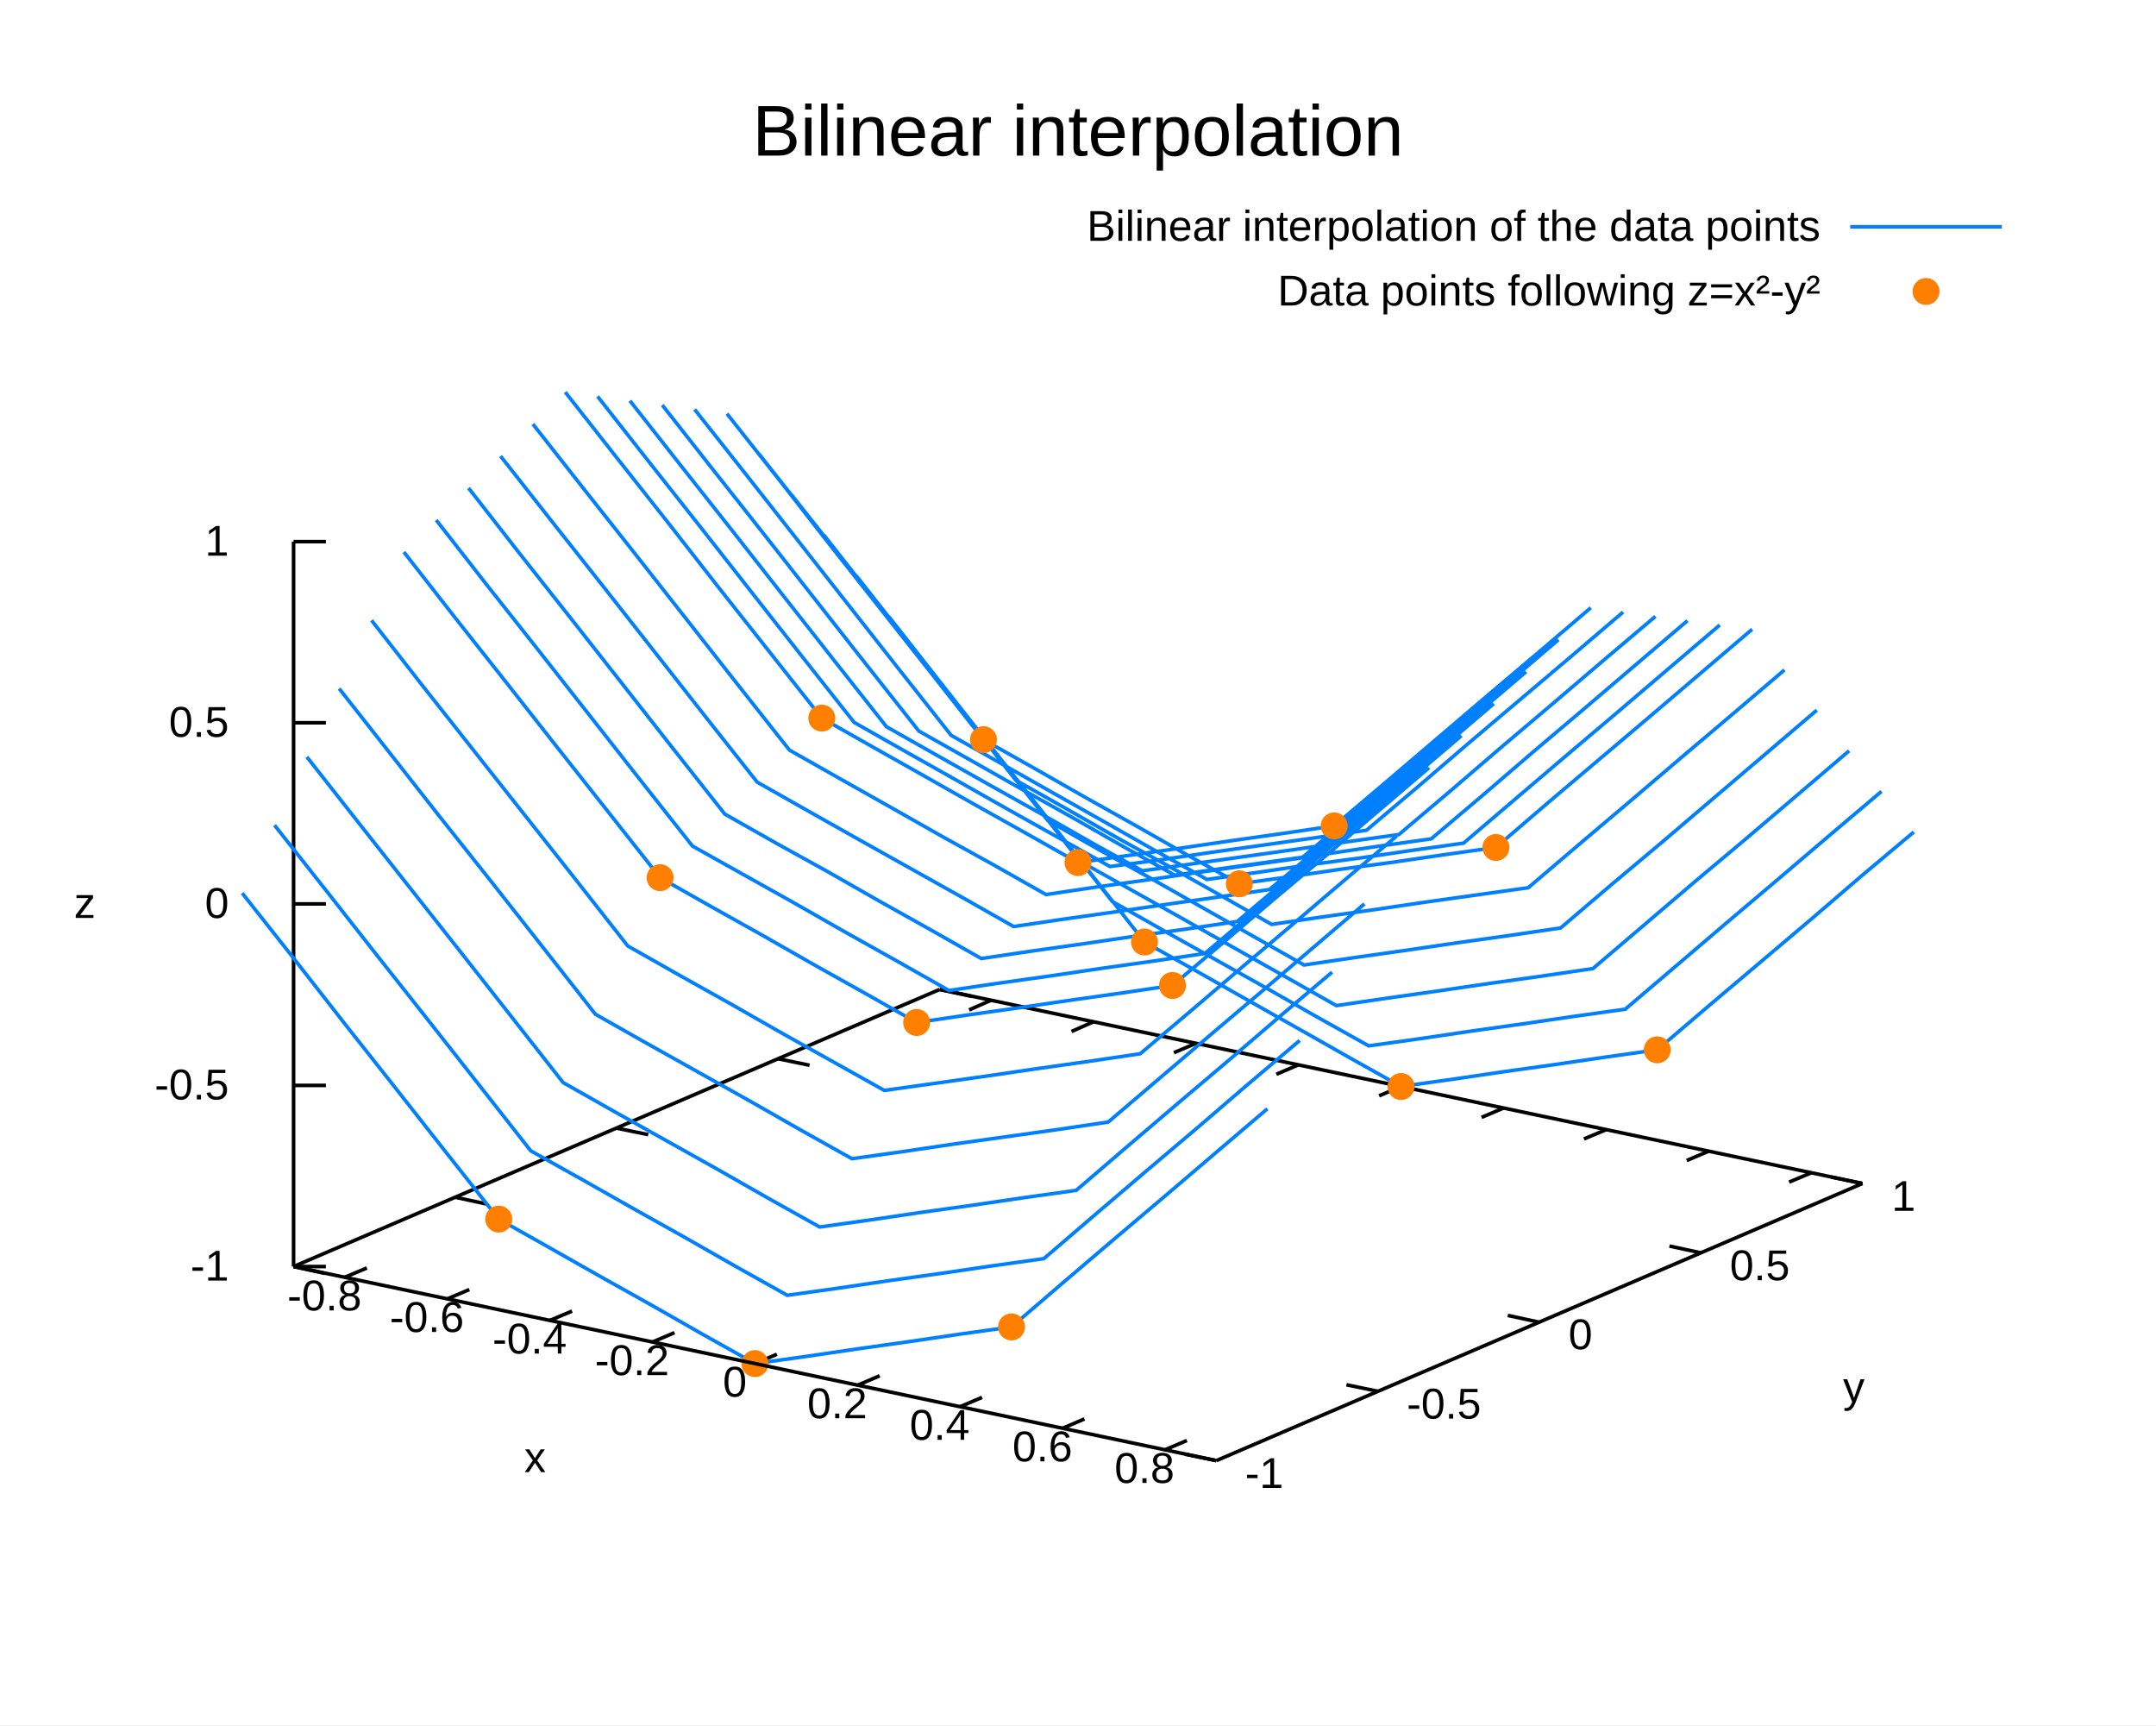
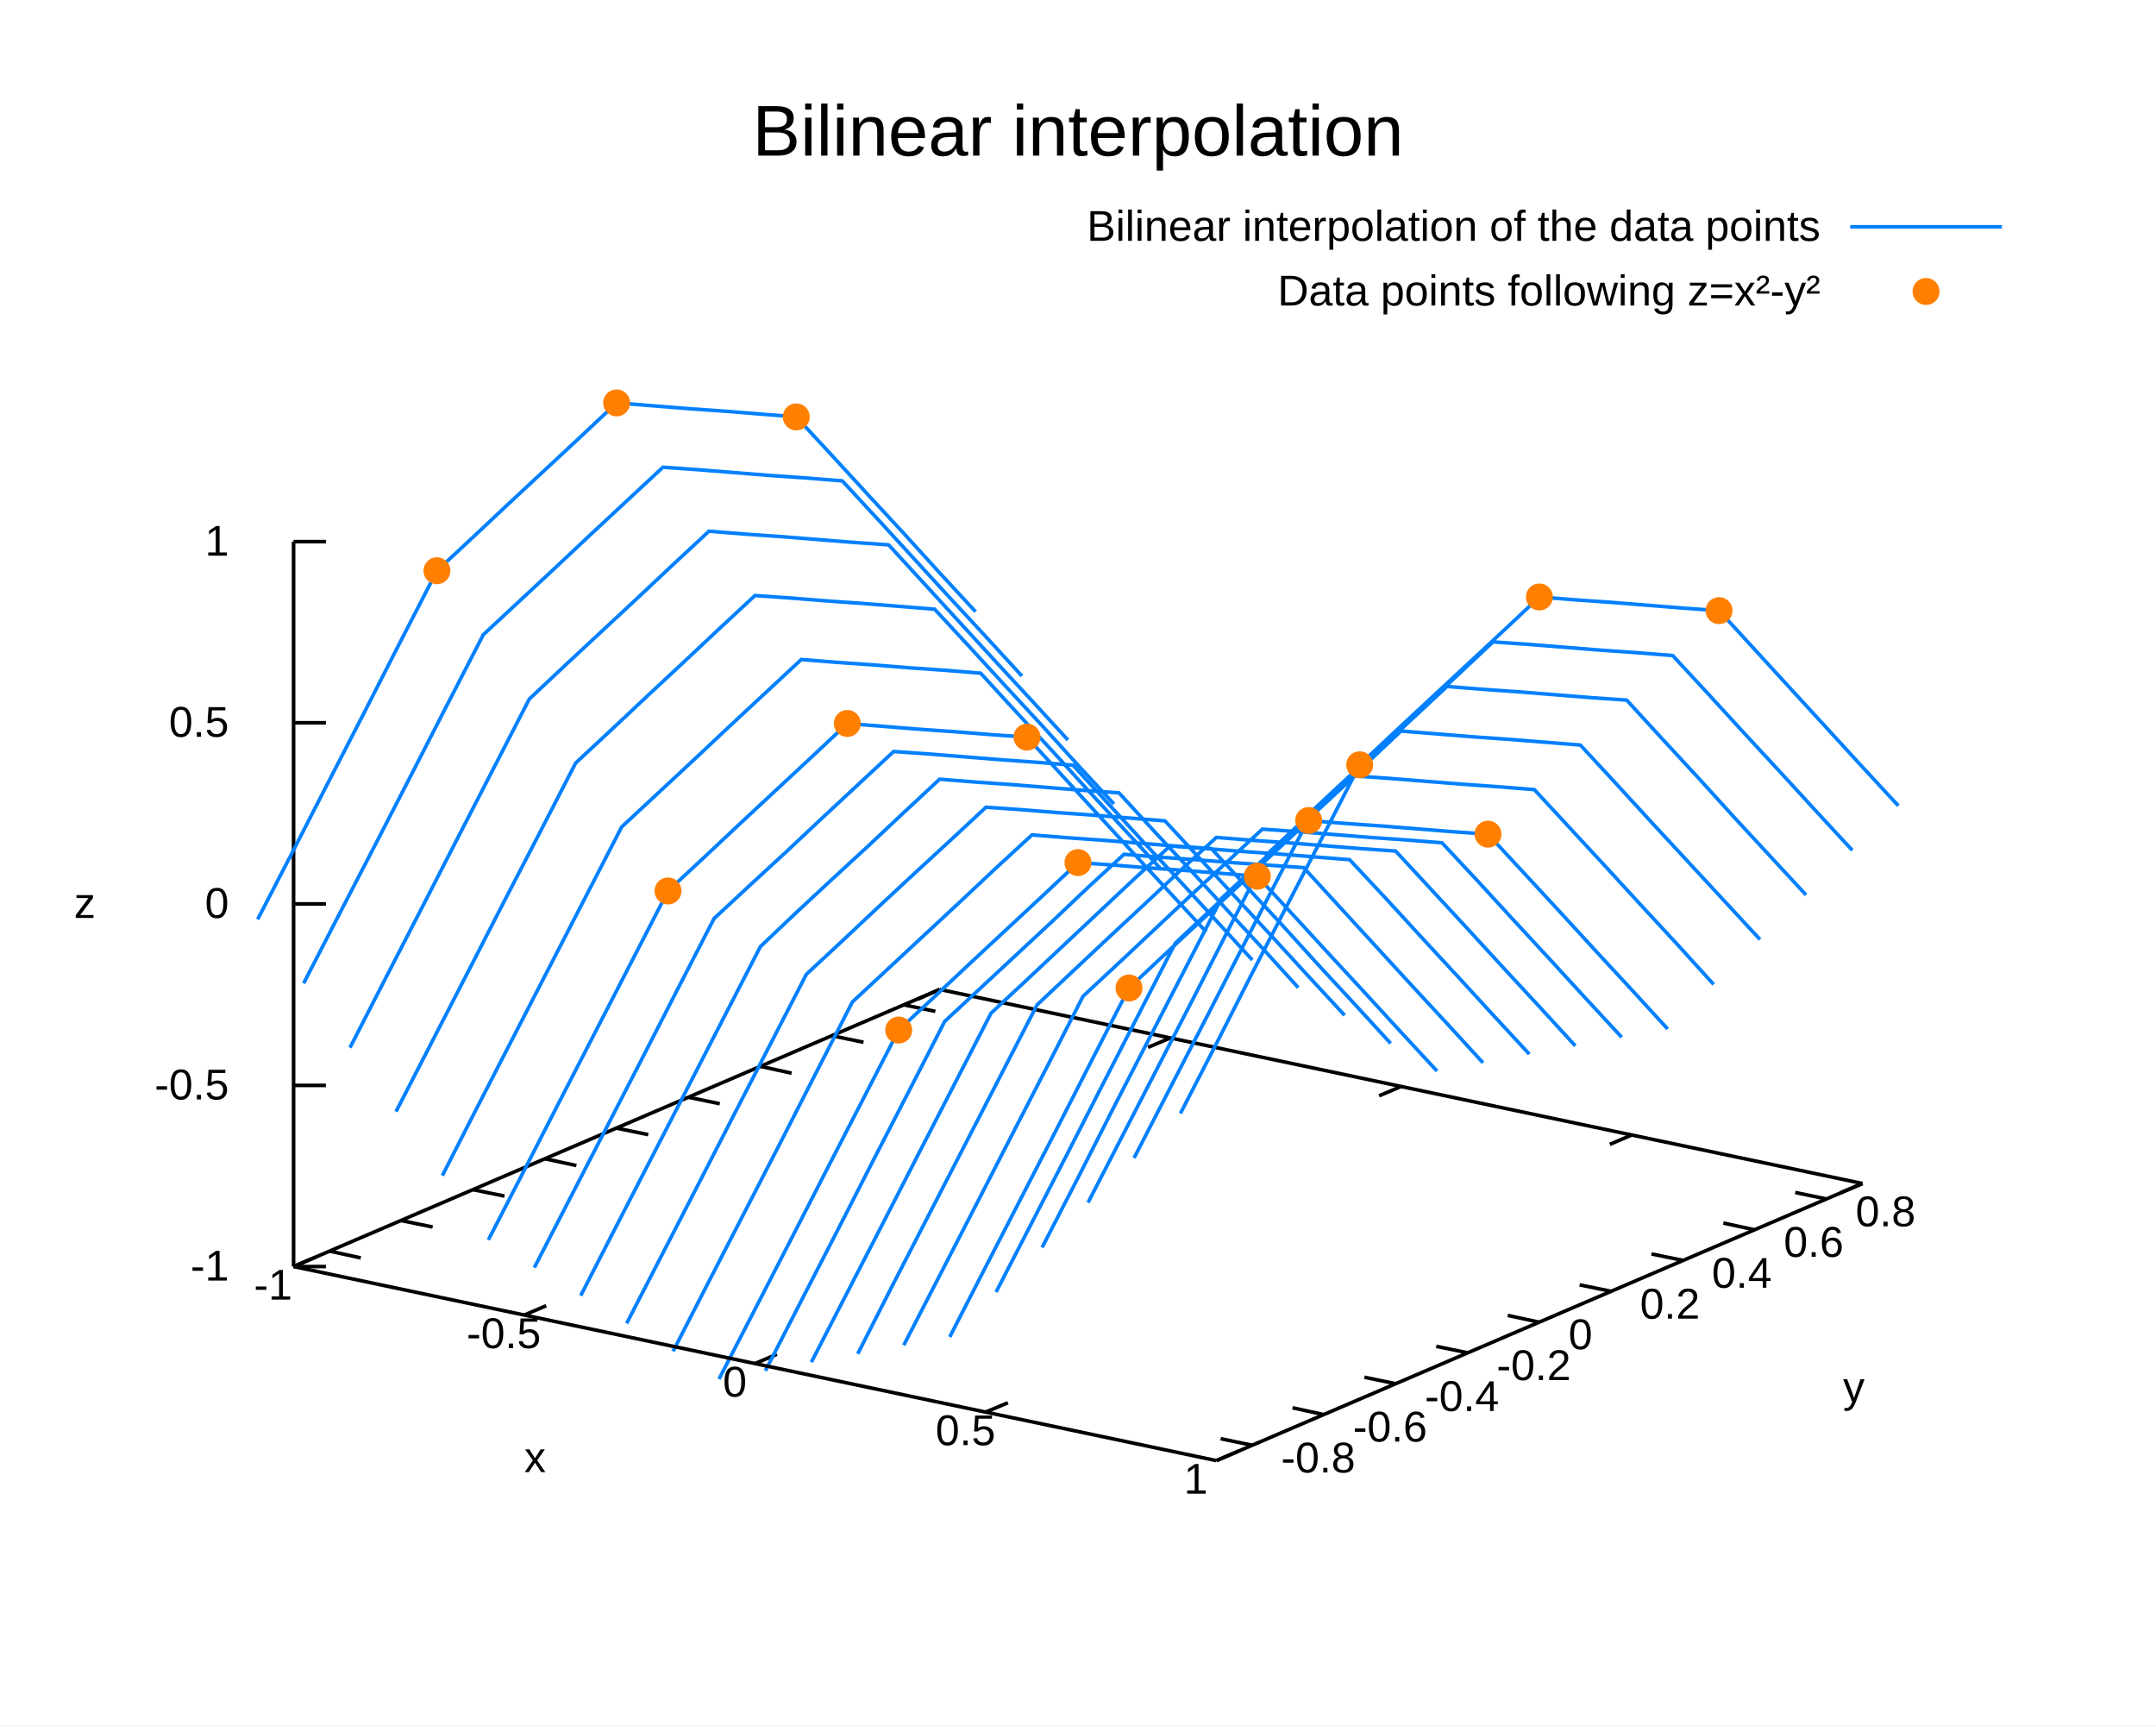
<svg xmlns="http://www.w3.org/2000/svg" xmlns:xlink="http://www.w3.org/1999/xlink" width="600" height="480" viewBox="0 0 600 480">
  <g id="gnuplot_canvas">
    <rect x="0" y="0" width="600" height="480" fill="#ffffff" />
    <defs>
      <circle id="gpDot" r="0.5" stroke-width="0.5" stroke="currentColor" />
      <path id="gpPt0" stroke-width="0.222" stroke="currentColor" d="M-1,0 h2 M0,-1 v2" />
      <path id="gpPt1" stroke-width="0.222" stroke="currentColor" d="M-1,-1 L1,1 M1,-1 L-1,1" />
      <path id="gpPt2" stroke-width="0.222" stroke="currentColor" d="M-1,0 L1,0 M0,-1 L0,1 M-1,-1 L1,1 M-1,1 L1,-1" />
      <rect id="gpPt3" stroke-width="0.222" stroke="currentColor" x="-1" y="-1" width="2" height="2" />
      <rect id="gpPt4" stroke-width="0.222" stroke="currentColor" fill="currentColor" x="-1" y="-1" width="2" height="2" />
      <circle id="gpPt5" stroke-width="0.222" stroke="currentColor" cx="0" cy="0" r="1" />
      <use xlink:href="#gpPt5" id="gpPt6" fill="currentColor" stroke="none" />
      <path id="gpPt7" stroke-width="0.222" stroke="currentColor" d="M0,-1.33 L-1.33,0.67 L1.33,0.67 z" />
      <use xlink:href="#gpPt7" id="gpPt8" fill="currentColor" stroke="none" />
      <use xlink:href="#gpPt7" id="gpPt9" stroke="currentColor" transform="rotate(180)" />
      <use xlink:href="#gpPt9" id="gpPt10" fill="currentColor" stroke="none" />
      <use xlink:href="#gpPt3" id="gpPt11" stroke="currentColor" transform="rotate(45)" />
      <use xlink:href="#gpPt11" id="gpPt12" fill="currentColor" stroke="none" />
      <path id="gpPt13" stroke-width="0.222" stroke="currentColor" d="M0,1.330 L1.265,0.411 L0.782,-1.067 L-0.782,-1.076 L-1.265,0.411 z" />
      <use xlink:href="#gpPt13" id="gpPt14" fill="currentColor" stroke="none" />
      <filter id="textbox" filterUnits="objectBoundingBox" x="0" y="0" height="1" width="1">
        <feFlood flood-color="#FFFFFF" flood-opacity="1" result="bgnd" />
        <feComposite in="SourceGraphic" in2="bgnd" operator="atop" />
      </filter>
      <filter id="greybox" filterUnits="objectBoundingBox" x="0" y="0" height="1" width="1">
        <feFlood flood-color="lightgrey" flood-opacity="1" result="grey" />
        <feComposite in="SourceGraphic" in2="grey" operator="atop" />
      </filter>
    </defs>
    <g fill="none" color="#FFFFFF" stroke="currentColor" stroke-width="1.00" stroke-linecap="butt" stroke-linejoin="miter">
</g>
    <g fill="none" color="black" stroke="currentColor" stroke-width="1.00" stroke-linecap="butt" stroke-linejoin="miter">
</g>
    <g fill="none" color="black" stroke="currentColor" stroke-width="1.00" stroke-linecap="butt" stroke-linejoin="miter">
      <path stroke="black" d="M81.7,352.4 L261.5,275.3  " />
    </g>
    <g fill="none" color="black" stroke="currentColor" stroke-width="1.00" stroke-linecap="butt" stroke-linejoin="miter">
      <path stroke="black" d="M518.3,329.3 L261.5,275.3  " />
    </g>
    <g fill="none" color="black" stroke="currentColor" stroke-width="1.00" stroke-linecap="butt" stroke-linejoin="miter">
      <path stroke="black" d="M81.7,352.4 L81.7,150.7  " />
    </g>
    <g fill="none" color="black" stroke="currentColor" stroke-width="1.00" stroke-linecap="butt" stroke-linejoin="miter">
-       <path stroke="black" d="M95.9,355.4 L102.1,352.8  " />
-     </g>
-     <g fill="none" color="black" stroke="currentColor" stroke-width="1.00" stroke-linecap="butt" stroke-linejoin="miter">
-       <path stroke="black" d="M275.8,278.3 L269.7,281.0  " />
-       <g transform="translate(90.3,364.6)" stroke="none" fill="black" font-family="Arial" font-size="12.00" text-anchor="middle">
-         <text>
-           <tspan font-family="Arial">-0.8</tspan>
-         </text>
-       </g>
-     </g>
-     <g fill="none" color="black" stroke="currentColor" stroke-width="1.00" stroke-linecap="butt" stroke-linejoin="miter">
- </g>
-     <g fill="none" color="black" stroke="currentColor" stroke-width="1.00" stroke-linecap="butt" stroke-linejoin="miter">
-       <path stroke="black" d="M124.5,361.4 L130.6,358.8  " />
-     </g>
-     <g fill="none" color="black" stroke="currentColor" stroke-width="1.00" stroke-linecap="butt" stroke-linejoin="miter">
-       <path stroke="black" d="M304.3,284.3 L298.2,287.0  " />
-       <g transform="translate(118.8,370.6)" stroke="none" fill="black" font-family="Arial" font-size="12.00" text-anchor="middle">
-         <text>
-           <tspan font-family="Arial">-0.6</tspan>
-         </text>
-       </g>
-     </g>
-     <g fill="none" color="black" stroke="currentColor" stroke-width="1.00" stroke-linecap="butt" stroke-linejoin="miter">
- </g>
-     <g fill="none" color="black" stroke="currentColor" stroke-width="1.00" stroke-linecap="butt" stroke-linejoin="miter">
-       <path stroke="black" d="M153.0,367.4 L159.2,364.8  " />
-     </g>
-     <g fill="none" color="black" stroke="currentColor" stroke-width="1.00" stroke-linecap="butt" stroke-linejoin="miter">
-       <path stroke="black" d="M332.8,290.3 L326.7,292.9  " />
-       <g transform="translate(147.4,376.6)" stroke="none" fill="black" font-family="Arial" font-size="12.00" text-anchor="middle">
-         <text>
-           <tspan font-family="Arial">-0.4</tspan>
-         </text>
-       </g>
-     </g>
-     <g fill="none" color="black" stroke="currentColor" stroke-width="1.00" stroke-linecap="butt" stroke-linejoin="miter">
- </g>
-     <g fill="none" color="black" stroke="currentColor" stroke-width="1.00" stroke-linecap="butt" stroke-linejoin="miter">
-       <path stroke="black" d="M181.6,373.4 L187.7,370.8  " />
-     </g>
-     <g fill="none" color="black" stroke="currentColor" stroke-width="1.00" stroke-linecap="butt" stroke-linejoin="miter">
-       <path stroke="black" d="M361.3,296.3 L355.2,298.9  " />
-       <g transform="translate(175.9,382.6)" stroke="none" fill="black" font-family="Arial" font-size="12.00" text-anchor="middle">
-         <text>
-           <tspan font-family="Arial">-0.2</tspan>
+       <path stroke="black" d="M81.7,352.4 L87.8,349.8  " />
+     </g>
+     <g fill="none" color="black" stroke="currentColor" stroke-width="1.00" stroke-linecap="butt" stroke-linejoin="miter">
+       <path stroke="black" d="M261.5,275.3 L255.4,278.0  " />
+       <g transform="translate(76.0,361.6)" stroke="none" fill="black" font-family="Arial" font-size="12.00" text-anchor="middle">
+         <text>
+           <tspan font-family="Arial">-1</tspan>
+         </text>
+       </g>
+     </g>
+     <g fill="none" color="black" stroke="currentColor" stroke-width="1.00" stroke-linecap="butt" stroke-linejoin="miter">
+ </g>
+     <g fill="none" color="black" stroke="currentColor" stroke-width="1.00" stroke-linecap="butt" stroke-linejoin="miter">
+       <path stroke="black" d="M145.9,365.9 L152.0,363.3  " />
+     </g>
+     <g fill="none" color="black" stroke="currentColor" stroke-width="1.00" stroke-linecap="butt" stroke-linejoin="miter">
+       <path stroke="black" d="M325.7,288.8 L319.5,291.4  " />
+       <g transform="translate(140.2,375.1)" stroke="none" fill="black" font-family="Arial" font-size="12.00" text-anchor="middle">
+         <text>
+           <tspan font-family="Arial">-0.5</tspan>
        </text>
      </g>
    </g>
    <g fill="none" color="black" stroke="currentColor" stroke-width="1.00" stroke-linecap="butt" stroke-linejoin="miter">
</g>
    <g fill="none" color="black" stroke="currentColor" stroke-width="1.00" stroke-linecap="butt" stroke-linejoin="miter">
      <path stroke="black" d="M210.1,379.4 L216.2,376.8  " />
    </g>
    <g fill="none" color="black" stroke="currentColor" stroke-width="1.00" stroke-linecap="butt" stroke-linejoin="miter">
      <path stroke="black" d="M389.9,302.3 L383.8,304.9  " />
      <g transform="translate(204.5,388.6)" stroke="none" fill="black" font-family="Arial" font-size="12.00" text-anchor="middle">
        <text>
          <tspan font-family="Arial"> 0</tspan>
        </text>
      </g>
    </g>
    <g fill="none" color="black" stroke="currentColor" stroke-width="1.00" stroke-linecap="butt" stroke-linejoin="miter">
</g>
    <g fill="none" color="black" stroke="currentColor" stroke-width="1.00" stroke-linecap="butt" stroke-linejoin="miter">
-       <path stroke="black" d="M238.7,385.4 L244.8,382.8  " />
-     </g>
-     <g fill="none" color="black" stroke="currentColor" stroke-width="1.00" stroke-linecap="butt" stroke-linejoin="miter">
-       <path stroke="black" d="M418.4,308.3 L412.3,310.9  " />
-       <g transform="translate(233.0,394.6)" stroke="none" fill="black" font-family="Arial" font-size="12.00" text-anchor="middle">
-         <text>
-           <tspan font-family="Arial"> 0.2</tspan>
-         </text>
-       </g>
-     </g>
-     <g fill="none" color="black" stroke="currentColor" stroke-width="1.00" stroke-linecap="butt" stroke-linejoin="miter">
- </g>
-     <g fill="none" color="black" stroke="currentColor" stroke-width="1.00" stroke-linecap="butt" stroke-linejoin="miter">
-       <path stroke="black" d="M267.2,391.4 L273.3,388.8  " />
-     </g>
-     <g fill="none" color="black" stroke="currentColor" stroke-width="1.00" stroke-linecap="butt" stroke-linejoin="miter">
-       <path stroke="black" d="M447.0,314.3 L440.8,316.9  " />
-       <g transform="translate(261.5,400.6)" stroke="none" fill="black" font-family="Arial" font-size="12.00" text-anchor="middle">
-         <text>
-           <tspan font-family="Arial"> 0.4</tspan>
-         </text>
-       </g>
-     </g>
-     <g fill="none" color="black" stroke="currentColor" stroke-width="1.00" stroke-linecap="butt" stroke-linejoin="miter">
- </g>
-     <g fill="none" color="black" stroke="currentColor" stroke-width="1.00" stroke-linecap="butt" stroke-linejoin="miter">
-       <path stroke="black" d="M295.7,397.4 L301.8,394.8  " />
-     </g>
-     <g fill="none" color="black" stroke="currentColor" stroke-width="1.00" stroke-linecap="butt" stroke-linejoin="miter">
-       <path stroke="black" d="M475.5,320.3 L469.4,322.9  " />
-       <g transform="translate(290.1,406.6)" stroke="none" fill="black" font-family="Arial" font-size="12.00" text-anchor="middle">
-         <text>
-           <tspan font-family="Arial"> 0.6</tspan>
-         </text>
-       </g>
-     </g>
-     <g fill="none" color="black" stroke="currentColor" stroke-width="1.00" stroke-linecap="butt" stroke-linejoin="miter">
- </g>
-     <g fill="none" color="black" stroke="currentColor" stroke-width="1.00" stroke-linecap="butt" stroke-linejoin="miter">
-       <path stroke="black" d="M324.2,403.4 L330.3,400.8  " />
-     </g>
-     <g fill="none" color="black" stroke="currentColor" stroke-width="1.00" stroke-linecap="butt" stroke-linejoin="miter">
-       <path stroke="black" d="M504.1,326.3 L497.9,328.9  " />
-       <g transform="translate(318.5,412.6)" stroke="none" fill="black" font-family="Arial" font-size="12.00" text-anchor="middle">
-         <text>
-           <tspan font-family="Arial"> 0.8</tspan>
-         </text>
-       </g>
-     </g>
-     <g fill="none" color="black" stroke="currentColor" stroke-width="1.00" stroke-linecap="butt" stroke-linejoin="miter">
- </g>
-     <g fill="none" color="black" stroke="currentColor" stroke-width="1.00" stroke-linecap="butt" stroke-linejoin="miter">
-       <path stroke="black" d="M338.5,406.4 L329.7,404.6  " />
-     </g>
-     <g fill="none" color="black" stroke="currentColor" stroke-width="1.00" stroke-linecap="butt" stroke-linejoin="miter">
-       <path stroke="black" d="M81.7,352.4 L90.4,354.3  " />
-       <g transform="translate(346.5,414.0)" stroke="none" fill="black" font-family="Arial" font-size="12.00" text-anchor="start">
-         <text>
-           <tspan font-family="Arial">-1</tspan>
-         </text>
-       </g>
-     </g>
-     <g fill="none" color="black" stroke="currentColor" stroke-width="1.00" stroke-linecap="butt" stroke-linejoin="miter">
- </g>
-     <g fill="none" color="black" stroke="currentColor" stroke-width="1.00" stroke-linecap="butt" stroke-linejoin="miter">
-       <path stroke="black" d="M383.4,387.1 L374.7,385.3  " />
-     </g>
-     <g fill="none" color="black" stroke="currentColor" stroke-width="1.00" stroke-linecap="butt" stroke-linejoin="miter">
-       <path stroke="black" d="M126.6,333.1 L135.4,335.0  " />
-       <g transform="translate(391.5,394.7)" stroke="none" fill="black" font-family="Arial" font-size="12.00" text-anchor="start">
-         <text>
-           <tspan font-family="Arial">-0.5</tspan>
+       <path stroke="black" d="M274.3,392.9 L280.5,390.3  " />
+     </g>
+     <g fill="none" color="black" stroke="currentColor" stroke-width="1.00" stroke-linecap="butt" stroke-linejoin="miter">
+       <path stroke="black" d="M454.1,315.8 L448.0,318.4  " />
+       <g transform="translate(268.7,402.1)" stroke="none" fill="black" font-family="Arial" font-size="12.00" text-anchor="middle">
+         <text>
+           <tspan font-family="Arial"> 0.5</tspan>
+         </text>
+       </g>
+     </g>
+     <g fill="none" color="black" stroke="currentColor" stroke-width="1.00" stroke-linecap="butt" stroke-linejoin="miter">
+ </g>
+     <g fill="none" color="black" stroke="currentColor" stroke-width="1.00" stroke-linecap="butt" stroke-linejoin="miter">
+       <path stroke="black" d="M338.5,406.4 L344.6,403.8  " />
+     </g>
+     <g fill="none" color="black" stroke="currentColor" stroke-width="1.00" stroke-linecap="butt" stroke-linejoin="miter">
+       <path stroke="black" d="M518.3,329.3 L512.2,331.9  " />
+       <g transform="translate(332.8,415.6)" stroke="none" fill="black" font-family="Arial" font-size="12.00" text-anchor="middle">
+         <text>
+           <tspan font-family="Arial"> 1</tspan>
+         </text>
+       </g>
+     </g>
+     <g fill="none" color="black" stroke="currentColor" stroke-width="1.00" stroke-linecap="butt" stroke-linejoin="miter">
+ </g>
+     <g fill="none" color="black" stroke="currentColor" stroke-width="1.00" stroke-linecap="butt" stroke-linejoin="miter">
+       <path stroke="black" d="M348.4,402.1 L339.7,400.3  " />
+     </g>
+     <g fill="none" color="black" stroke="currentColor" stroke-width="1.00" stroke-linecap="butt" stroke-linejoin="miter">
+       <path stroke="black" d="M91.7,348.1 L100.4,350.0  " />
+       <g transform="translate(356.5,409.7)" stroke="none" fill="black" font-family="Arial" font-size="12.00" text-anchor="start">
+         <text>
+           <tspan font-family="Arial">-0.8</tspan>
+         </text>
+       </g>
+     </g>
+     <g fill="none" color="black" stroke="currentColor" stroke-width="1.00" stroke-linecap="butt" stroke-linejoin="miter">
+ </g>
+     <g fill="none" color="black" stroke="currentColor" stroke-width="1.00" stroke-linecap="butt" stroke-linejoin="miter">
+       <path stroke="black" d="M368.4,393.6 L359.7,391.7  " />
+     </g>
+     <g fill="none" color="black" stroke="currentColor" stroke-width="1.00" stroke-linecap="butt" stroke-linejoin="miter">
+       <path stroke="black" d="M111.6,339.6 L120.4,341.4  " />
+       <g transform="translate(376.5,401.1)" stroke="none" fill="black" font-family="Arial" font-size="12.00" text-anchor="start">
+         <text>
+           <tspan font-family="Arial">-0.6</tspan>
+         </text>
+       </g>
+     </g>
+     <g fill="none" color="black" stroke="currentColor" stroke-width="1.00" stroke-linecap="butt" stroke-linejoin="miter">
+ </g>
+     <g fill="none" color="black" stroke="currentColor" stroke-width="1.00" stroke-linecap="butt" stroke-linejoin="miter">
+       <path stroke="black" d="M388.4,385.0 L379.7,383.2  " />
+     </g>
+     <g fill="none" color="black" stroke="currentColor" stroke-width="1.00" stroke-linecap="butt" stroke-linejoin="miter">
+       <path stroke="black" d="M131.6,331.0 L140.4,332.8  " />
+       <g transform="translate(396.5,392.6)" stroke="none" fill="black" font-family="Arial" font-size="12.00" text-anchor="start">
+         <text>
+           <tspan font-family="Arial">-0.4</tspan>
+         </text>
+       </g>
+     </g>
+     <g fill="none" color="black" stroke="currentColor" stroke-width="1.00" stroke-linecap="butt" stroke-linejoin="miter">
+ </g>
+     <g fill="none" color="black" stroke="currentColor" stroke-width="1.00" stroke-linecap="butt" stroke-linejoin="miter">
+       <path stroke="black" d="M408.4,376.4 L399.7,374.6  " />
+     </g>
+     <g fill="none" color="black" stroke="currentColor" stroke-width="1.00" stroke-linecap="butt" stroke-linejoin="miter">
+       <path stroke="black" d="M151.6,322.4 L160.4,324.3  " />
+       <g transform="translate(416.5,384.0)" stroke="none" fill="black" font-family="Arial" font-size="12.00" text-anchor="start">
+         <text>
+           <tspan font-family="Arial">-0.2</tspan>
        </text>
      </g>
    </g>
    <g fill="none" color="black" stroke="currentColor" stroke-width="1.00" stroke-linecap="butt" stroke-linejoin="miter">
</g>
    <g fill="none" color="black" stroke="currentColor" stroke-width="1.00" stroke-linecap="butt" stroke-linejoin="miter">
      <path stroke="black" d="M428.4,367.9 L419.6,366.0  " />
    </g>
    <g fill="none" color="black" stroke="currentColor" stroke-width="1.00" stroke-linecap="butt" stroke-linejoin="miter">
      <path stroke="black" d="M171.6,313.9 L180.4,315.7  " />
      <g transform="translate(436.5,375.4)" stroke="none" fill="black" font-family="Arial" font-size="12.00" text-anchor="start">
        <text>
          <tspan font-family="Arial"> 0</tspan>
        </text>
      </g>
    </g>
    <g fill="none" color="black" stroke="currentColor" stroke-width="1.00" stroke-linecap="butt" stroke-linejoin="miter">
</g>
    <g fill="none" color="black" stroke="currentColor" stroke-width="1.00" stroke-linecap="butt" stroke-linejoin="miter">
-       <path stroke="black" d="M473.4,348.6 L464.6,346.7  " />
-     </g>
-     <g fill="none" color="black" stroke="currentColor" stroke-width="1.00" stroke-linecap="butt" stroke-linejoin="miter">
-       <path stroke="black" d="M216.6,294.6 L225.3,296.4  " />
-       <g transform="translate(481.4,356.2)" stroke="none" fill="black" font-family="Arial" font-size="12.00" text-anchor="start">
-         <text>
-           <tspan font-family="Arial"> 0.5</tspan>
-         </text>
-       </g>
-     </g>
-     <g fill="none" color="black" stroke="currentColor" stroke-width="1.00" stroke-linecap="butt" stroke-linejoin="miter">
- </g>
-     <g fill="none" color="black" stroke="currentColor" stroke-width="1.00" stroke-linecap="butt" stroke-linejoin="miter">
-       <path stroke="black" d="M518.3,329.3 L509.6,327.5  " />
-     </g>
-     <g fill="none" color="black" stroke="currentColor" stroke-width="1.00" stroke-linecap="butt" stroke-linejoin="miter">
-       <path stroke="black" d="M261.5,275.3 L270.3,277.2  " />
-       <g transform="translate(526.4,336.9)" stroke="none" fill="black" font-family="Arial" font-size="12.00" text-anchor="start">
-         <text>
-           <tspan font-family="Arial"> 1</tspan>
+       <path stroke="black" d="M448.4,359.3 L439.6,357.5  " />
+     </g>
+     <g fill="none" color="black" stroke="currentColor" stroke-width="1.00" stroke-linecap="butt" stroke-linejoin="miter">
+       <path stroke="black" d="M191.6,305.3 L200.3,307.1  " />
+       <g transform="translate(456.4,366.9)" stroke="none" fill="black" font-family="Arial" font-size="12.00" text-anchor="start">
+         <text>
+           <tspan font-family="Arial"> 0.2</tspan>
+         </text>
+       </g>
+     </g>
+     <g fill="none" color="black" stroke="currentColor" stroke-width="1.00" stroke-linecap="butt" stroke-linejoin="miter">
+ </g>
+     <g fill="none" color="black" stroke="currentColor" stroke-width="1.00" stroke-linecap="butt" stroke-linejoin="miter">
+       <path stroke="black" d="M468.4,350.7 L459.6,348.9  " />
+     </g>
+     <g fill="none" color="black" stroke="currentColor" stroke-width="1.00" stroke-linecap="butt" stroke-linejoin="miter">
+       <path stroke="black" d="M211.6,296.7 L220.3,298.6  " />
+       <g transform="translate(476.4,358.3)" stroke="none" fill="black" font-family="Arial" font-size="12.00" text-anchor="start">
+         <text>
+           <tspan font-family="Arial"> 0.4</tspan>
+         </text>
+       </g>
+     </g>
+     <g fill="none" color="black" stroke="currentColor" stroke-width="1.00" stroke-linecap="butt" stroke-linejoin="miter">
+ </g>
+     <g fill="none" color="black" stroke="currentColor" stroke-width="1.00" stroke-linecap="butt" stroke-linejoin="miter">
+       <path stroke="black" d="M488.4,342.2 L479.6,340.3  " />
+     </g>
+     <g fill="none" color="black" stroke="currentColor" stroke-width="1.00" stroke-linecap="butt" stroke-linejoin="miter">
+       <path stroke="black" d="M231.6,288.2 L240.3,290.0  " />
+       <g transform="translate(496.4,349.7)" stroke="none" fill="black" font-family="Arial" font-size="12.00" text-anchor="start">
+         <text>
+           <tspan font-family="Arial"> 0.6</tspan>
+         </text>
+       </g>
+     </g>
+     <g fill="none" color="black" stroke="currentColor" stroke-width="1.00" stroke-linecap="butt" stroke-linejoin="miter">
+ </g>
+     <g fill="none" color="black" stroke="currentColor" stroke-width="1.00" stroke-linecap="butt" stroke-linejoin="miter">
+       <path stroke="black" d="M508.3,333.6 L499.6,331.8  " />
+     </g>
+     <g fill="none" color="black" stroke="currentColor" stroke-width="1.00" stroke-linecap="butt" stroke-linejoin="miter">
+       <path stroke="black" d="M251.6,279.6 L260.3,281.4  " />
+       <g transform="translate(516.4,341.2)" stroke="none" fill="black" font-family="Arial" font-size="12.00" text-anchor="start">
+         <text>
+           <tspan font-family="Arial"> 0.8</tspan>
        </text>
      </g>
    </g>
    <g fill="none" color="black" stroke="currentColor" stroke-width="1.00" stroke-linecap="butt" stroke-linejoin="miter">
</g>
    <g fill="none" color="black" stroke="currentColor" stroke-width="1.00" stroke-linecap="butt" stroke-linejoin="miter">
      <path stroke="black" d="M81.7,352.4 L90.7,352.4  " />
      <g transform="translate(63.7,356.3)" stroke="none" fill="black" font-family="Arial" font-size="12.00" text-anchor="end">
        <text>
          <tspan font-family="Arial">-1</tspan>
        </text>
      </g>
    </g>
    <g fill="none" color="black" stroke="currentColor" stroke-width="1.00" stroke-linecap="butt" stroke-linejoin="miter">
</g>
    <g fill="none" color="black" stroke="currentColor" stroke-width="1.00" stroke-linecap="butt" stroke-linejoin="miter">
      <path stroke="black" d="M81.7,302.0 L90.7,302.0  " />
      <g transform="translate(63.7,305.9)" stroke="none" fill="black" font-family="Arial" font-size="12.00" text-anchor="end">
        <text>
          <tspan font-family="Arial">-0.5</tspan>
        </text>
      </g>
    </g>
    <g fill="none" color="black" stroke="currentColor" stroke-width="1.00" stroke-linecap="butt" stroke-linejoin="miter">
</g>
    <g fill="none" color="black" stroke="currentColor" stroke-width="1.00" stroke-linecap="butt" stroke-linejoin="miter">
      <path stroke="black" d="M81.7,251.5 L90.7,251.5  " />
      <g transform="translate(63.7,255.4)" stroke="none" fill="black" font-family="Arial" font-size="12.00" text-anchor="end">
        <text>
          <tspan font-family="Arial"> 0</tspan>
        </text>
      </g>
    </g>
    <g fill="none" color="black" stroke="currentColor" stroke-width="1.00" stroke-linecap="butt" stroke-linejoin="miter">
</g>
    <g fill="none" color="black" stroke="currentColor" stroke-width="1.00" stroke-linecap="butt" stroke-linejoin="miter">
      <path stroke="black" d="M81.7,201.1 L90.7,201.1  " />
      <g transform="translate(63.7,205.0)" stroke="none" fill="black" font-family="Arial" font-size="12.00" text-anchor="end">
        <text>
          <tspan font-family="Arial"> 0.5</tspan>
        </text>
      </g>
    </g>
    <g fill="none" color="black" stroke="currentColor" stroke-width="1.00" stroke-linecap="butt" stroke-linejoin="miter">
</g>
    <g fill="none" color="black" stroke="currentColor" stroke-width="1.00" stroke-linecap="butt" stroke-linejoin="miter">
      <path stroke="black" d="M81.7,150.7 L90.7,150.7  " />
      <g transform="translate(63.7,154.6)" stroke="none" fill="black" font-family="Arial" font-size="12.00" text-anchor="end">
        <text>
          <tspan font-family="Arial"> 1</tspan>
        </text>
      </g>
    </g>
    <g fill="none" color="black" stroke="currentColor" stroke-width="1.00" stroke-linecap="butt" stroke-linejoin="miter">
      <g transform="translate(300.0,43.3)" stroke="none" fill="black" font-family="Arial" font-size="20.00" text-anchor="middle">
        <text>
          <tspan font-family="Arial">Bilinear interpolation</tspan>
        </text>
      </g>
    </g>
    <g fill="none" color="black" stroke="currentColor" stroke-width="1.00" stroke-linecap="butt" stroke-linejoin="miter">
</g>
    <g id="gnuplot_plot_1">
      <g transform="translate(506.6,67.0)" stroke="none" fill="black" font-family="Arial" font-size="12.00" text-anchor="end">
        <text>
          <tspan font-family="Arial">Bilinear interpolation of the data points</tspan>
        </text>
      </g>
      <g fill="none" color="black" stroke="currentColor" stroke-width="1.00" stroke-linecap="butt" stroke-linejoin="miter">
-         <path stroke="rgb(  0, 128, 255)" d="M532.6,231.5 L518.3,243.5 L504.1,255.7 L489.8,267.8 L475.5,279.9 L461.2,292.1 L447.0,294.1 L432.7,296.2   L418.4,298.2 L404.2,300.3 L389.9,302.3 L375.6,294.3 L361.3,286.2 L347.1,278.2 L332.8,270.1 L318.5,262.1   L304.3,244.0 L290.1,225.9 L275.8,207.8 L261.5,189.6 L247.3,171.5 M523.6,220.2 L509.3,232.3 L495.1,244.4   L480.8,256.5 L466.5,268.7 L452.3,280.8 L438.0,282.8 L423.7,284.9 L409.4,286.9 L395.2,289.0 L380.9,291.0   L366.6,283.0 L352.4,274.9 L338.1,266.9 L323.8,258.9 L309.5,250.8 L295.4,232.8 L281.1,214.6 L266.8,196.5   L252.6,178.4 L238.3,160.2 M514.6,208.9 L500.3,221.1 L486.1,233.2 L471.8,245.2 L457.5,257.4 L443.3,269.5   L429.0,271.6 L414.7,273.6 L400.4,275.7 L386.2,277.7 L371.9,279.8 L357.6,271.7 L343.4,263.7 L329.1,255.6   L314.8,247.6 L300.5,239.6 L286.4,221.5 L272.1,203.4 L257.8,185.2 L243.6,167.1 L229.3,148.9 M505.6,197.6   L491.3,209.8 L477.1,221.9 L462.8,234.1 L448.5,246.1 L434.3,258.2 L420.0,260.3 L405.7,262.3 L391.4,264.4   L377.2,266.4 L362.9,268.5 L348.6,260.4 L334.4,252.4 L320.1,244.3 L305.8,236.4 L291.6,228.3 L277.4,210.2   L263.1,192.1 L248.8,173.9 L234.6,155.8 L220.3,137.7 M496.6,186.4 L482.4,198.5 L468.1,210.6 L453.8,222.8   L439.5,234.9 L425.3,247.0 L411.0,249.0 L396.7,251.0 L382.5,253.1 L368.2,255.1 L353.9,257.2 L339.6,249.1   L325.4,241.1 L311.1,233.2 L296.9,225.1 L282.7,217.1 L268.4,198.9 L254.1,180.8 L239.8,162.7 L225.6,144.5   L211.3,126.4 M487.6,175.1 L473.4,187.2 L459.1,199.4 L444.8,211.5 L430.5,223.6 L416.3,235.8 L402.0,237.8   L387.7,239.9 L373.5,241.8 L359.2,243.9 L344.9,245.9 L330.6,238.0 L316.4,229.9 L302.1,221.9 L287.9,213.8   L273.7,205.8 L259.4,187.6 L245.1,169.5 L230.8,151.4 L216.6,133.2 L202.3,115.1 M478.6,173.9 L464.4,186.0   L450.1,198.2 L435.8,210.3 L421.6,222.4 L407.3,234.6 L393.0,236.6 L378.7,238.7 L364.5,240.6 L350.2,242.7   L335.9,244.7 L321.7,236.8 L307.4,228.7 L293.2,220.7 L278.9,212.6 L264.7,204.6 L250.4,186.5 L236.1,168.3   L221.9,150.2 L207.6,132.0 L193.3,113.9 M469.6,172.7 L455.4,184.8 L441.1,197.0 L426.8,209.1 L412.6,221.3   L398.3,233.4 L384.0,235.4 L369.7,237.5 L355.5,239.5 L341.2,241.5 L326.9,243.5 L312.7,235.6 L298.5,227.5   L284.2,219.5 L269.9,211.4 L255.7,203.4 L241.4,185.3 L227.1,167.1 L212.9,149.0 L198.6,130.9 L184.3,112.7   M460.7,171.5 L446.4,183.6 L432.1,195.8 L417.8,207.9 L403.6,220.1 L389.3,232.2 L375.0,234.2 L360.8,236.3   L346.5,238.3 L332.2,240.3 L317.9,242.3 L303.7,234.4 L289.5,226.3 L275.2,218.3 L261.0,210.3 L246.7,202.2   L232.4,184.1 L218.1,165.9 L203.9,147.8 L189.6,129.7 L175.3,111.5 M451.7,170.3 L437.4,182.5 L423.1,194.6   L408.8,206.7 L394.6,218.9 L380.3,231.0 L366.0,233.1 L351.8,235.1 L337.5,237.1 L323.2,239.2 L308.9,241.1   L294.8,233.2 L280.5,225.2 L266.2,217.1 L252.0,209.1 L237.7,201.0 L223.4,182.9 L209.1,164.7 L194.9,146.6   L180.6,128.5 L166.3,110.3 M442.7,169.1 L428.4,181.3 L414.1,193.4 L399.9,205.5 L385.6,217.7 L371.3,229.8   L357.0,231.9 L342.8,233.9 L328.5,236.0 L314.2,238.0 L300.0,240.0 L285.8,232.0 L271.5,224.0 L257.2,215.9   L243.0,207.9 L228.7,199.8 L214.4,181.7 L200.1,163.6 L185.9,145.4 L171.6,127.3 L157.3,109.1 M433.7,178.0   L419.4,190.2 L405.1,202.3 L390.9,214.4 L376.6,226.6 L362.3,238.7 L348.0,240.7 L333.8,242.7 L319.5,244.8   L305.2,246.8 L291.1,248.9 L276.8,240.8 L262.5,232.9 L248.2,224.8 L234.0,216.8 L219.7,208.7 L205.4,190.6   L191.2,172.5 L176.9,154.3 L162.6,136.2 L148.3,118.0 M424.7,186.9 L410.4,199.1 L396.1,211.2 L381.9,223.3   L367.6,235.5 L353.3,247.5 L339.0,249.6 L324.8,251.6 L310.5,253.7 L296.3,255.7 L282.1,257.8 L267.8,249.7   L253.5,241.7 L239.2,233.7 L225.0,225.7 L210.7,217.6 L196.4,199.5 L182.2,181.4 L167.9,163.2 L153.6,145.1   L139.3,126.9 M415.7,195.8 L401.4,208.0 L387.1,220.1 L372.9,232.2 L358.6,244.3 L344.3,256.4 L330.1,258.5   L315.8,260.5 L301.5,262.6 L287.3,264.6 L273.1,266.7 L258.8,258.6 L244.5,250.6 L230.3,242.5 L216.0,234.6   L201.7,226.5 L187.4,208.4 L173.2,190.3 L158.9,172.1 L144.6,154.0 L130.4,135.8 M406.7,204.7 L392.4,216.9   L378.1,229.0 L363.9,241.0 L349.6,253.2 L335.3,265.3 L321.1,267.4 L306.8,269.4 L292.6,271.5 L278.3,273.5   L264.1,275.6 L249.8,267.5 L235.5,259.5 L221.3,251.4 L207.0,243.4 L192.7,235.4 L178.4,217.3 L164.2,199.2   L149.9,181.0 L135.6,162.9 L121.4,144.7 M397.7,213.6 L383.4,225.8 L369.2,237.9 L354.9,249.9 L340.6,262.1   L326.3,274.2 L312.1,276.3 L297.9,278.3 L283.6,280.4 L269.4,282.4 L255.1,284.5 L240.8,276.4 L226.5,268.4   L212.3,260.3 L198.0,252.3 L183.7,244.2 L169.5,226.2 L155.2,208.1 L140.9,189.9 L126.6,171.8 L112.4,153.6   M388.7,232.6 L374.4,244.7 L360.2,256.8 L345.9,268.9 L331.6,281.1 L317.3,293.2 L303.1,295.3 L288.9,297.3   L274.6,299.4 L260.4,301.4 L246.1,303.4 L231.8,295.4 L217.5,287.4 L203.3,279.3 L189.0,271.3 L174.7,263.2   L160.5,245.1 L146.2,227.0 L131.9,208.9 L117.6,190.8 L103.4,172.6 M379.7,251.5 L365.4,263.7 L351.2,275.8   L336.9,287.9 L322.6,300.1 L308.4,312.2 L294.2,314.3 L279.9,316.3 L265.6,318.3 L251.4,320.4 L237.1,322.4   L222.8,314.4 L208.6,306.3 L194.3,298.3 L180.0,290.3 L165.7,282.2 L151.5,264.1 L137.2,245.9 L122.9,227.9   L108.7,209.8 L94.4,191.6 M370.7,270.5 L356.4,282.6 L342.2,294.8 L327.9,306.9 L313.6,319.1 L299.5,331.2   L285.2,333.2 L270.9,335.3 L256.6,337.3 L242.4,339.4 L228.1,341.4 L213.8,333.4 L199.6,325.3 L185.3,317.3   L171.0,309.3 L156.7,301.2 L142.5,283.1 L128.2,264.9 L113.9,246.8 L99.7,228.8 L85.4,210.6 M361.7,289.5   L347.4,301.6 L333.2,313.8 L318.9,325.9 L304.6,338.1 L290.5,350.2 L276.2,352.2 L261.9,354.3 L247.6,356.3   L233.4,358.4 L219.1,360.4 L204.8,352.4 L190.6,344.3 L176.3,336.3 L162.0,328.2 L147.7,320.2 L133.5,302.1   L119.2,283.9 L104.9,265.8 L90.7,247.7 L76.4,229.6 M352.7,308.5 L338.5,320.6 L324.2,332.8 L309.9,344.9   L295.7,357.0 L281.5,369.2 L267.2,371.2 L252.9,373.3 L238.7,375.3 L224.4,377.4 L210.1,379.4 L195.8,371.4   L181.6,363.3 L167.3,355.3 L153.0,347.2 L138.8,339.2 L124.5,321.1 L110.2,302.9 L95.9,284.8 L81.7,266.6   L67.4,248.5 M514.9,63.1 L557.1,63.1  " />
+         <path stroke="rgb(  0, 128, 255)" d="M528.3,224.2 L518.3,213.4 L508.3,202.5 L498.3,191.6 L488.4,180.8 L478.4,169.9 L468.4,169.2 L458.4,168.4   L448.4,167.6 L438.4,166.9 L428.4,166.1 L418.4,175.5 L408.4,184.8 L398.4,194.1 L388.4,203.4 L378.4,212.8   L368.4,232.2 L358.4,251.5 L348.4,270.9 L338.5,290.4 L328.5,309.8 M515.5,236.6 L505.5,225.8 L495.5,214.9   L485.5,204.1 L475.5,193.2 L465.5,182.4 L455.5,181.6 L445.5,180.9 L435.5,180.1 L425.5,179.3 L415.5,178.6   L405.6,187.9 L395.6,197.2 L385.6,206.5 L375.6,215.9 L365.6,225.2 L355.6,244.5 L345.6,263.9 L335.6,283.4   L325.6,302.8 L315.6,322.2 M502.6,249.0 L492.6,238.2 L482.6,227.4 L472.7,216.5 L462.7,205.7 L452.7,194.8   L442.7,194.1 L432.7,193.3 L422.7,192.5 L412.7,191.8 L402.7,191.0 L392.7,200.3 L382.7,209.7 L372.7,219.0   L362.7,228.3 L352.7,237.6 L342.7,257.0 L332.8,276.4 L322.8,295.8 L312.8,315.2 L302.8,334.6 M489.8,261.4   L479.8,250.6 L469.8,239.8 L459.8,229.0 L449.8,218.1 L439.8,207.3 L429.8,206.5 L419.8,205.7 L409.8,205.0   L399.9,204.2 L389.9,203.4 L379.9,212.8 L369.9,222.1 L359.9,231.4 L349.9,240.7 L339.9,250.0 L329.9,269.4   L319.9,288.8 L309.9,308.2 L300.0,327.7 L290.0,347.1 M476.9,273.9 L467.0,263.0 L457.0,252.2 L447.0,241.3   L437.0,230.5 L427.0,219.7 L417.0,218.9 L407.0,218.2 L397.0,217.4 L387.0,216.6 L377.0,215.9 L367.0,225.2   L357.0,234.5 L347.0,243.8 L337.0,253.1 L327.1,262.4 L317.1,281.8 L307.1,301.3 L297.2,320.7 L287.2,340.1   L277.2,359.5 M464.1,286.3 L454.1,275.4 L444.1,264.6 L434.1,253.7 L424.1,242.9 L414.1,232.1 L404.1,231.4   L394.2,230.6 L384.2,229.8 L374.2,229.1 L364.2,228.3 L354.2,237.6 L344.2,246.9 L334.2,256.2 L324.2,265.5   L314.2,274.9 L304.2,294.3 L294.3,313.7 L284.3,333.1 L274.3,352.5 L264.3,372.0 M451.3,288.6 L441.3,277.8   L431.3,266.9 L421.3,256.1 L411.3,245.2 L401.3,234.5 L391.3,233.7 L381.3,233.0 L371.3,232.2 L361.3,231.4   L351.3,230.7 L341.3,240.0 L331.3,249.2 L321.3,258.6 L311.4,267.9 L301.4,277.2 L291.5,296.6 L281.5,316.0   L271.5,335.5 L261.5,354.9 L251.5,374.3 M438.4,291.0 L428.4,280.1 L418.4,269.3 L408.4,258.4 L398.4,247.6   L388.4,236.8 L378.5,236.1 L368.5,235.3 L358.5,234.5 L348.5,233.8 L338.5,233.0 L328.5,242.2 L318.5,251.6   L308.5,260.9 L298.6,270.2 L288.6,279.6 L278.6,299.0 L268.6,318.4 L258.6,337.8 L248.6,357.2 L238.7,376.7   M425.6,293.3 L415.6,282.5 L405.6,271.6 L395.6,260.8 L385.6,249.9 L375.6,239.2 L365.6,238.4 L355.6,237.6   L345.6,236.9 L335.6,236.1 L325.6,235.4 L315.6,244.6 L305.7,253.9 L295.8,263.2 L285.8,272.6 L275.8,281.9   L265.8,301.3 L255.8,320.7 L245.8,340.2 L235.8,359.6 L225.8,379.0 M412.7,295.7 L402.7,284.8 L392.7,274.0   L382.7,263.1 L372.8,252.3 L362.8,241.4 L352.8,240.7 L342.8,240.0 L332.8,239.2 L322.8,238.5 L312.8,237.7   L302.8,246.9 L292.9,256.3 L282.9,265.6 L272.9,274.9 L262.9,284.2 L252.9,303.7 L242.9,323.1 L233.0,342.5   L223.0,361.9 L213.0,381.4 M399.9,298.0 L389.9,287.2 L379.9,276.3 L369.9,265.5 L359.9,254.6 L349.9,243.8   L339.9,243.0 L329.9,242.2 L319.9,241.5 L309.9,240.7 L300.0,240.0 L290.1,249.3 L280.1,258.6 L270.1,267.9   L260.1,277.3 L250.1,286.6 L240.1,306.0 L230.1,325.4 L220.1,344.9 L210.1,364.3 L200.1,383.7 M387.0,290.3   L377.0,279.4 L367.0,268.6 L357.1,257.7 L347.1,246.9 L337.1,236.1 L327.1,235.4 L317.1,234.6 L307.1,233.8   L297.2,233.1 L287.2,232.3 L277.2,241.5 L267.2,250.9 L257.2,260.2 L247.2,269.5 L237.2,278.8 L227.2,298.3   L217.3,317.7 L207.3,337.1 L197.3,356.5 L187.3,376.0 M374.2,282.5 L364.2,271.7 L354.2,260.8 L344.2,250.0   L334.2,239.2 L324.2,228.4 L314.2,227.6 L304.2,226.8 L294.3,226.1 L284.4,225.3 L274.4,224.6 L264.4,233.9   L254.4,243.1 L244.4,252.4 L234.4,261.8 L224.4,271.1 L214.4,290.5 L204.4,309.9 L194.4,329.4 L184.4,348.8   L174.4,368.2 M361.3,274.8 L351.4,263.9 L341.4,253.1 L331.4,242.2 L321.4,231.5 L311.4,220.6 L301.4,219.9   L291.5,219.1 L281.5,218.3 L271.5,217.6 L261.5,216.8 L251.5,226.1 L241.5,235.5 L231.5,244.7 L221.5,254.0   L211.6,263.4 L201.6,282.8 L191.6,302.2 L181.6,321.6 L171.6,341.0 L161.6,360.5 M348.5,267.1 L338.5,256.2   L328.5,245.3 L318.5,234.6 L308.5,223.7 L298.6,212.9 L288.6,212.1 L278.7,211.4 L268.7,210.6 L258.7,209.8   L248.7,209.1 L238.7,218.4 L228.7,227.7 L218.7,237.1 L208.7,246.3 L198.7,255.6 L188.7,275.0 L178.7,294.5   L168.7,313.9 L158.7,333.3 L148.7,352.7 M335.7,259.3 L325.7,248.5 L315.7,237.7 L305.7,226.8 L295.8,216.0   L285.8,205.1 L275.8,204.4 L265.8,203.6 L255.8,202.9 L245.8,202.1 L235.8,201.3 L225.8,210.7 L215.8,220.0   L205.8,229.3 L195.9,238.6 L185.9,247.9 L175.9,267.3 L165.9,286.7 L155.9,306.1 L145.9,325.6 L135.9,345.0   M322.8,241.5 L312.8,230.7 L302.8,219.9 L292.9,209.0 L282.9,198.2 L272.9,187.3 L263.0,186.5 L253.0,185.8   L243.0,185.0 L233.0,184.3 L223.0,183.5 L213.0,192.8 L203.0,202.1 L193.0,211.5 L183.0,220.8 L173.0,230.1   L163.0,249.5 L153.0,268.9 L143.0,288.3 L133.0,307.7 L123.1,327.1 M310.0,223.7 L300.0,212.9 L290.1,202.0   L280.1,191.2 L270.1,180.3 L260.1,169.5 L250.1,168.7 L240.1,167.9 L230.1,167.2 L220.1,166.4 L210.1,165.7   L200.1,175.0 L190.2,184.3 L180.2,193.6 L170.2,203.0 L160.2,212.3 L150.2,231.7 L140.2,251.0 L130.2,270.5   L120.2,289.9 L110.2,309.3 M297.2,205.9 L287.2,195.0 L277.2,184.2 L267.2,173.3 L257.3,162.5 L247.3,151.6   L237.3,150.9 L227.3,150.1 L217.3,149.3 L207.3,148.6 L197.3,147.8 L187.3,157.1 L177.3,166.5 L167.3,175.8   L157.3,185.1 L147.3,194.5 L137.3,213.9 L127.3,233.3 L117.4,252.6 L107.4,272.0 L97.4,291.5 M284.4,188.1   L274.4,177.2 L264.4,166.4 L254.4,155.5 L244.4,144.6 L234.4,133.8 L224.4,133.0 L214.4,132.3 L204.4,131.5   L194.4,130.7 L184.5,130.0 L174.5,139.3 L164.5,148.6 L154.5,158.0 L144.5,167.3 L134.5,176.6 L124.5,196.0   L114.5,215.5 L104.5,234.9 L94.5,254.2 L84.5,273.6 M271.5,170.2 L261.5,159.4 L251.6,148.5 L241.6,137.7   L231.6,126.8 L221.6,116.0 L211.6,115.2 L201.6,114.4 L191.6,113.7 L181.6,112.9 L171.6,112.1 L161.6,121.5   L151.6,130.8 L141.6,140.1 L131.6,149.5 L121.6,158.8 L111.6,178.2 L101.7,197.6 L91.7,217.0 L81.7,236.5   L71.7,255.8 M514.9,63.1 L557.1,63.1  " />
      </g>
    </g>
    <g id="gnuplot_plot_2">
      <g transform="translate(506.6,85.0)" stroke="none" fill="black" font-family="Arial" font-size="12.00" text-anchor="end">
        <text>
          <tspan font-family="Arial">Data points following z=x²-y²</tspan>
        </text>
      </g>
      <g fill="none" color="black" stroke="currentColor" stroke-width="1.00" stroke-linecap="butt" stroke-linejoin="miter">
-         <use xlink:href="#gpPt6" transform="translate(138.8,339.2) scale(3.38)" color="rgb(255, 127,   0)" />
-         <use xlink:href="#gpPt6" transform="translate(183.7,244.2) scale(3.38)" color="rgb(255, 127,   0)" />
-         <use xlink:href="#gpPt6" transform="translate(228.7,199.8) scale(3.38)" color="rgb(255, 127,   0)" />
-         <use xlink:href="#gpPt6" transform="translate(273.7,205.8) scale(3.38)" color="rgb(255, 127,   0)" />
-         <use xlink:href="#gpPt6" transform="translate(318.5,262.1) scale(3.38)" color="rgb(255, 127,   0)" />
-         <use xlink:href="#gpPt6" transform="translate(210.1,379.4) scale(3.38)" color="rgb(255, 127,   0)" />
-         <use xlink:href="#gpPt6" transform="translate(255.1,284.5) scale(3.38)" color="rgb(255, 127,   0)" />
+         <use xlink:href="#gpPt6" transform="translate(121.6,158.8) scale(3.38)" color="rgb(255, 127,   0)" />
+         <use xlink:href="#gpPt6" transform="translate(171.6,112.1) scale(3.38)" color="rgb(255, 127,   0)" />
+         <use xlink:href="#gpPt6" transform="translate(221.6,116.0) scale(3.38)" color="rgb(255, 127,   0)" />
+         <use xlink:href="#gpPt6" transform="translate(185.9,247.9) scale(3.38)" color="rgb(255, 127,   0)" />
+         <use xlink:href="#gpPt6" transform="translate(235.8,201.3) scale(3.38)" color="rgb(255, 127,   0)" />
+         <use xlink:href="#gpPt6" transform="translate(285.8,205.1) scale(3.38)" color="rgb(255, 127,   0)" />
+         <use xlink:href="#gpPt6" transform="translate(250.1,286.6) scale(3.38)" color="rgb(255, 127,   0)" />
        <use xlink:href="#gpPt6" transform="translate(300.0,240.0) scale(3.38)" color="rgb(255, 127,   0)" />
-         <use xlink:href="#gpPt6" transform="translate(344.9,245.9) scale(3.38)" color="rgb(255, 127,   0)" />
-         <use xlink:href="#gpPt6" transform="translate(389.9,302.3) scale(3.38)" color="rgb(255, 127,   0)" />
-         <use xlink:href="#gpPt6" transform="translate(281.5,369.2) scale(3.38)" color="rgb(255, 127,   0)" />
-         <use xlink:href="#gpPt6" transform="translate(326.3,274.2) scale(3.38)" color="rgb(255, 127,   0)" />
-         <use xlink:href="#gpPt6" transform="translate(371.3,229.8) scale(3.38)" color="rgb(255, 127,   0)" />
-         <use xlink:href="#gpPt6" transform="translate(416.3,235.8) scale(3.38)" color="rgb(255, 127,   0)" />
-         <use xlink:href="#gpPt6" transform="translate(461.2,292.1) scale(3.38)" color="rgb(255, 127,   0)" />
+         <use xlink:href="#gpPt6" transform="translate(349.9,243.8) scale(3.38)" color="rgb(255, 127,   0)" />
+         <use xlink:href="#gpPt6" transform="translate(314.2,274.9) scale(3.38)" color="rgb(255, 127,   0)" />
+         <use xlink:href="#gpPt6" transform="translate(364.2,228.3) scale(3.38)" color="rgb(255, 127,   0)" />
+         <use xlink:href="#gpPt6" transform="translate(414.1,232.1) scale(3.38)" color="rgb(255, 127,   0)" />
+         <use xlink:href="#gpPt6" transform="translate(378.4,212.8) scale(3.38)" color="rgb(255, 127,   0)" />
+         <use xlink:href="#gpPt6" transform="translate(428.4,166.1) scale(3.38)" color="rgb(255, 127,   0)" />
+         <use xlink:href="#gpPt6" transform="translate(478.4,169.9) scale(3.38)" color="rgb(255, 127,   0)" />
        <use xlink:href="#gpPt6" transform="translate(536.0,81.1) scale(3.38)" color="rgb(255, 127,   0)" />
      </g>
    </g>
    <g fill="none" color="black" stroke="currentColor" stroke-width="1.00" stroke-linecap="butt" stroke-linejoin="miter">
      <path stroke="black" d="M518.3,329.3 L338.5,406.4  " />
    </g>
    <g fill="none" color="black" stroke="currentColor" stroke-width="1.00" stroke-linecap="butt" stroke-linejoin="miter">
      <path stroke="black" d="M81.7,352.4 L338.5,406.4  " />
      <g transform="translate(148.9,409.6)" stroke="none" fill="black" font-family="Arial" font-size="12.00" text-anchor="middle">
        <text>
          <tspan font-family="Arial">x</tspan>
        </text>
      </g>
      <g transform="translate(515.9,390.1)" stroke="none" fill="black" font-family="Arial" font-size="12.00" text-anchor="middle">
        <text>
          <tspan font-family="Arial">y</tspan>
        </text>
      </g>
      <g transform="translate(23.6,255.4)" stroke="none" fill="black" font-family="Arial" font-size="12.00" text-anchor="middle">
        <text>
          <tspan font-family="Arial">z</tspan>
        </text>
      </g>
    </g>
  </g>
</svg>
